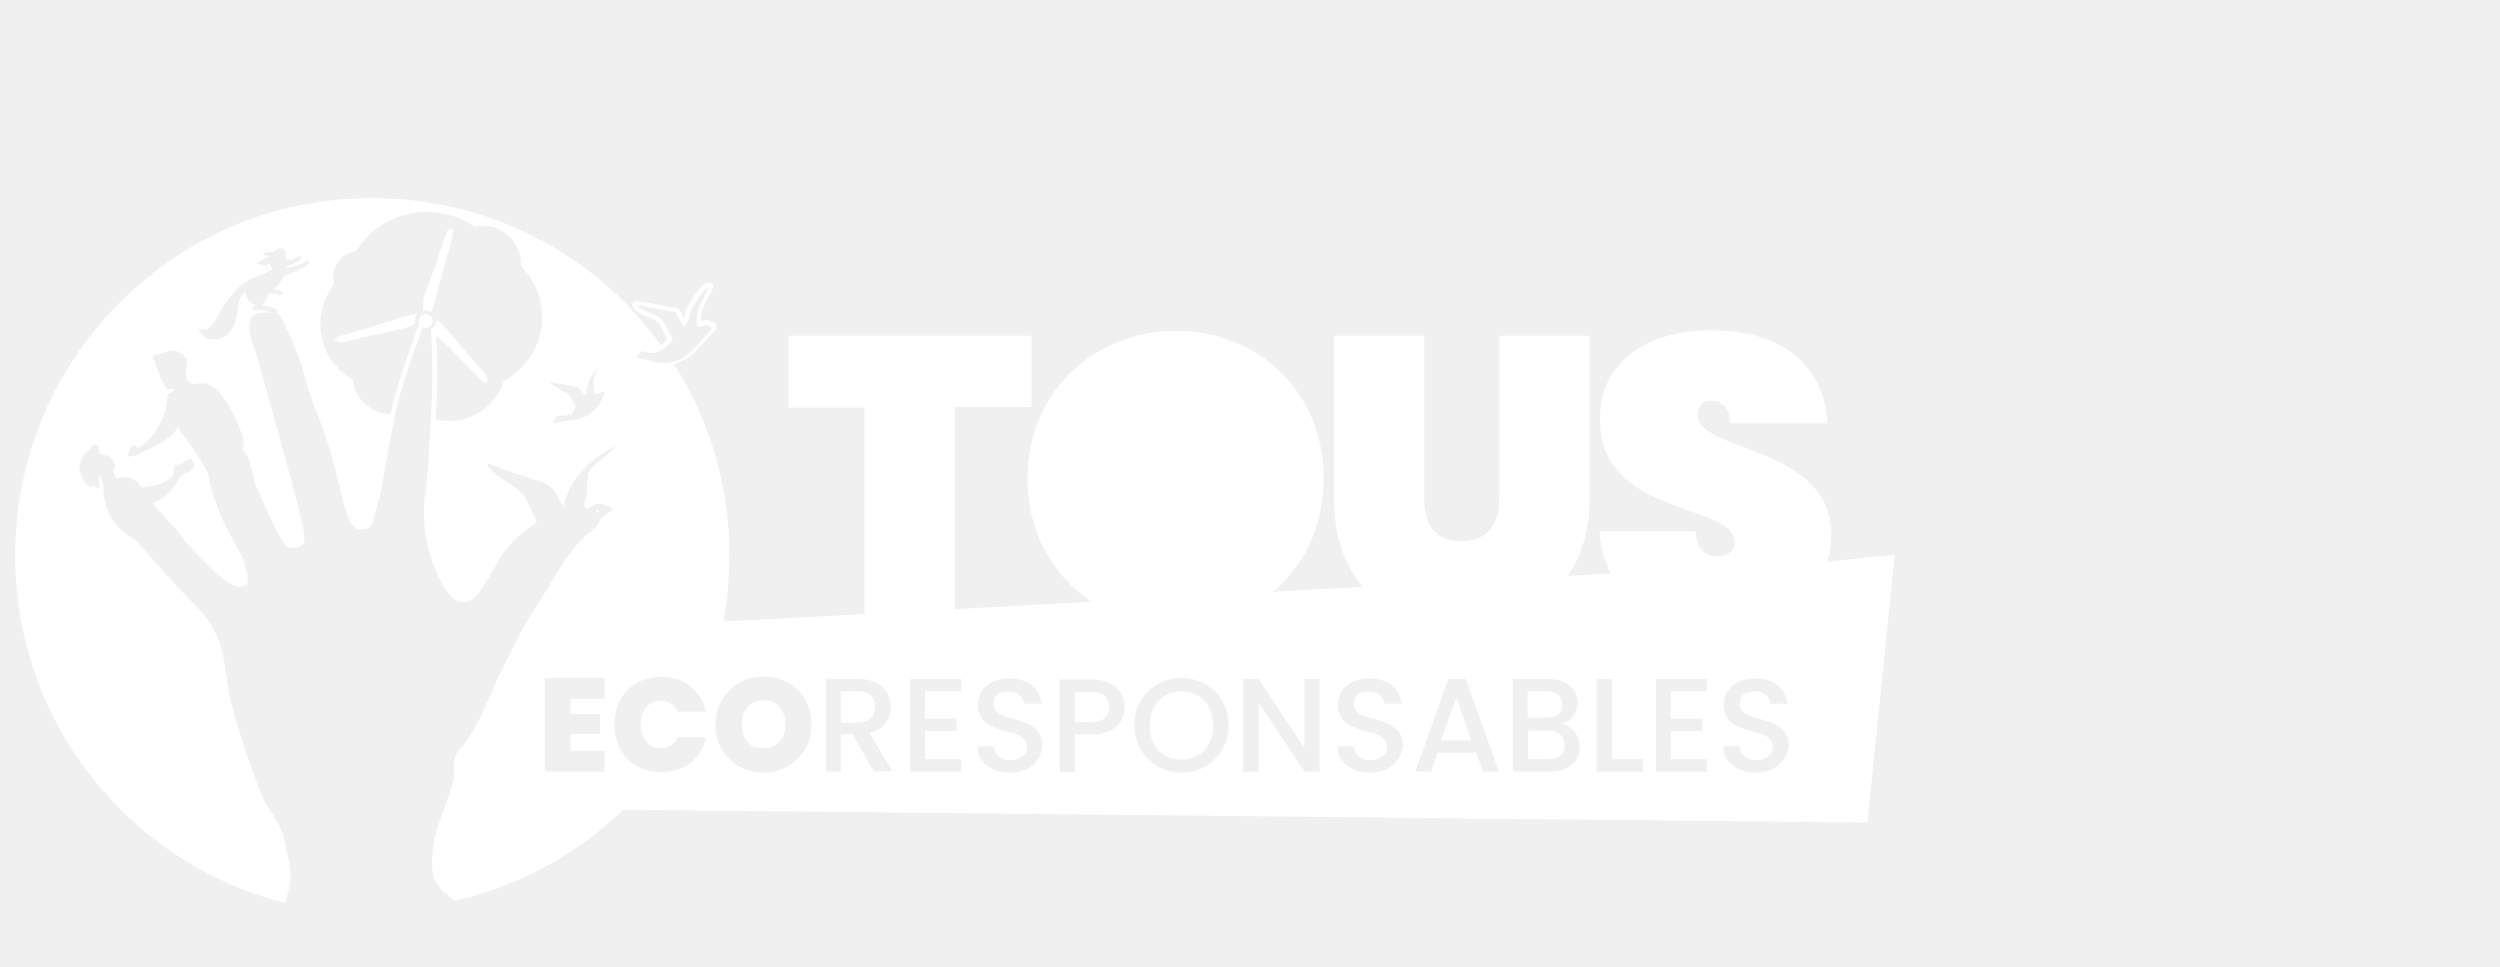
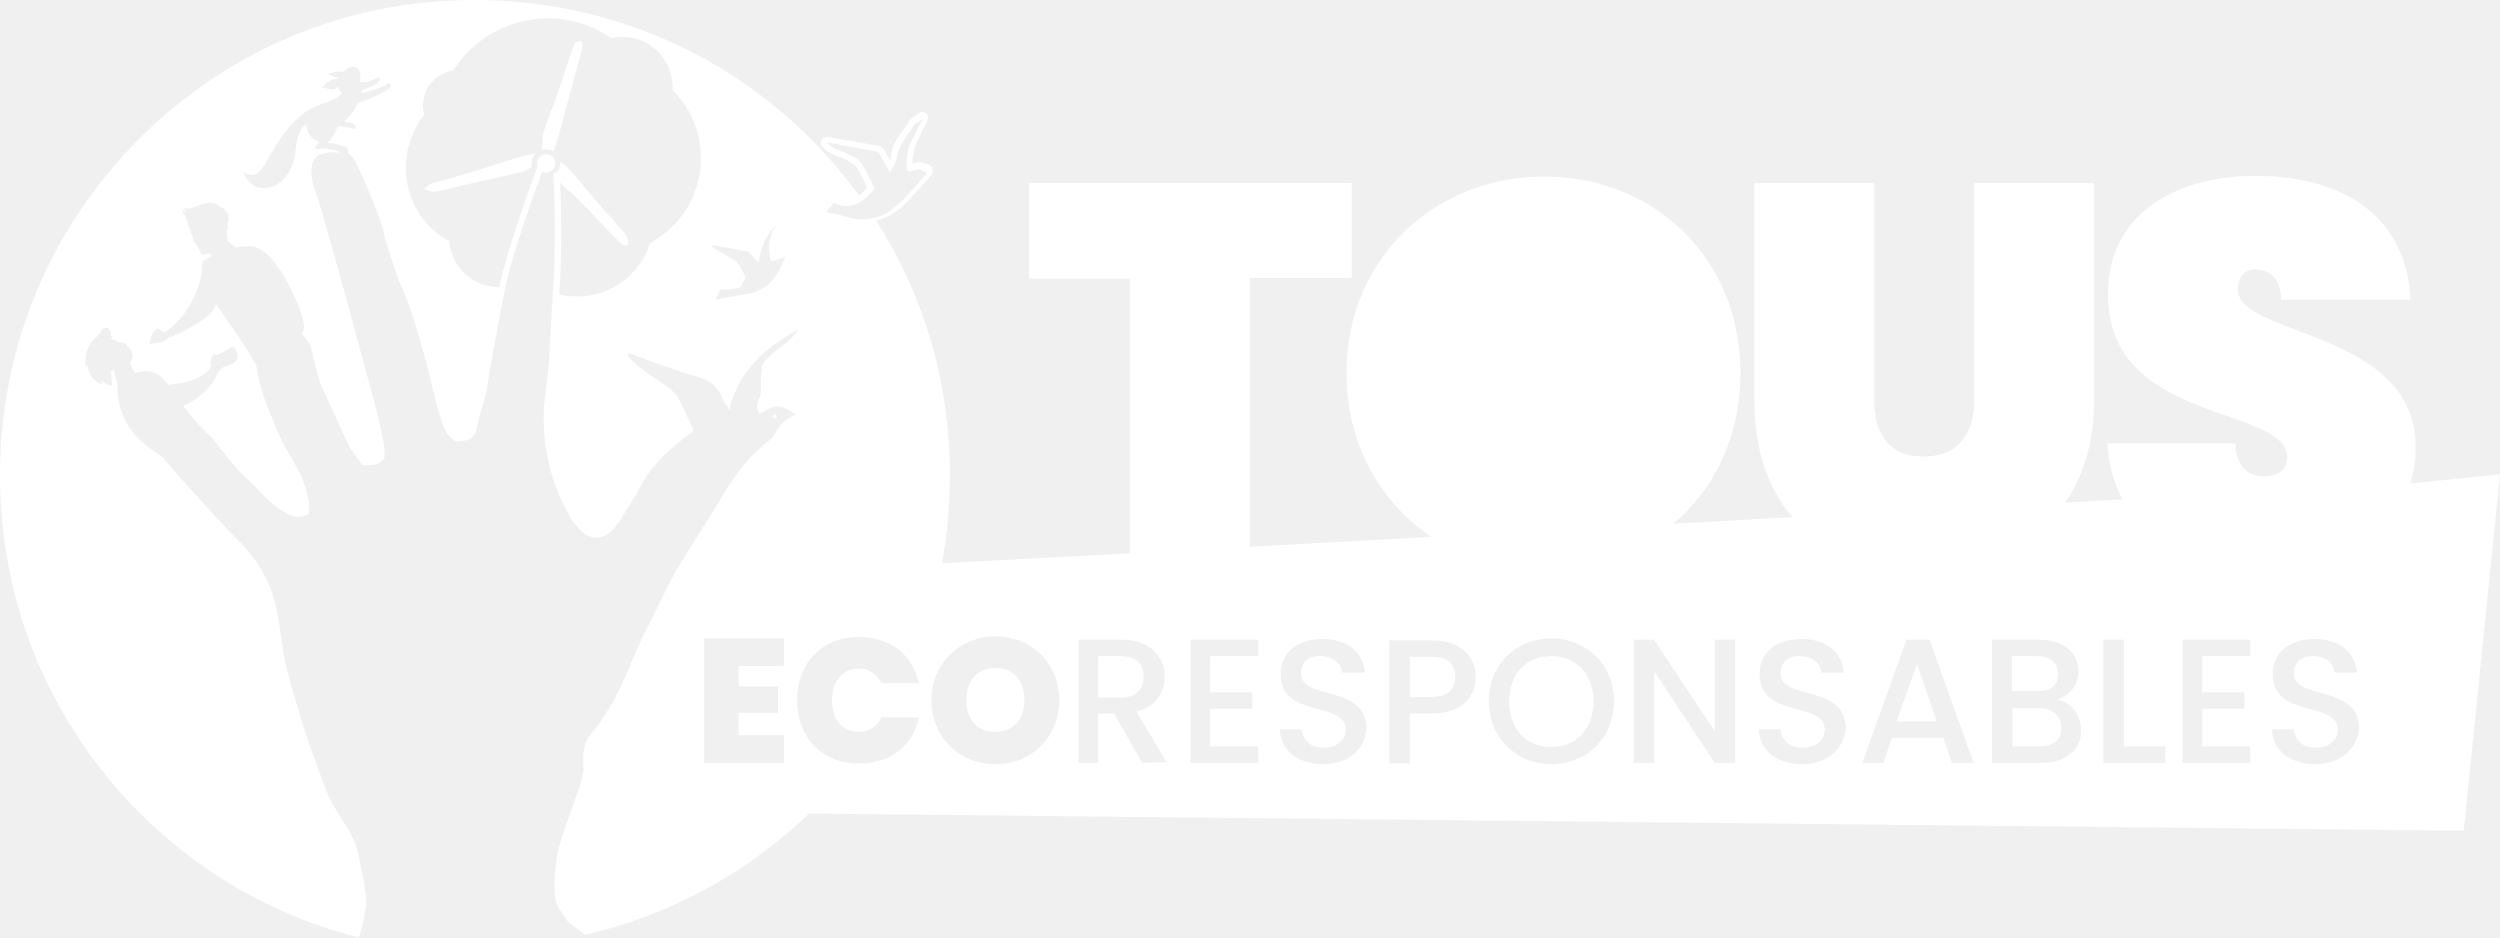
- <svg xmlns="http://www.w3.org/2000/svg" version="1.1" id="Calque_1" x="0px" y="0px" viewBox="0 0 750 290" xml:space="preserve" width="750" height="290">
+ <svg xmlns="http://www.w3.org/2000/svg" version="1.1" id="Calque_1" x="0px" y="0px" viewBox="0 0 563.823 211.415" xml:space="preserve" width="563.823" height="211.415">
  <defs id="defs43" />
  <style type="text/css" id="style2">
	.st0{fill:#FFFFFF;}
</style>
-   <g id="g38" transform="matrix(1.4857,0,0,1.4857,-52.33396,-5.498231)">
+   <g id="g38" transform="matrix(1.4857,0,0,1.4857,-56.90232,-64.92511)">
    <g id="g6">
      <path class="st0" d="M 83.7,91.4 Z" id="path4" />
    </g>
    <path class="st0" d="m 155.8,106.6 c -0.1,0 -0.2,0.2 -0.2,0.3 0,0.1 0.1,0.2 0.2,0.3 0.3,0.2 0.6,-0.3 0.3,-0.5 0.1,-0.1 -0.1,-0.2 -0.3,-0.1 z" id="path8" />
    <circle class="st0" cx="121.2" cy="68.5" r="1.4" id="circle10" />
    <g id="g18">
      <path class="st0" d="m 121.2,66.4 c 0.4,0 0.8,0.1 1.1,0.3 0,-0.1 0.1,-0.2 0.1,-0.3 0.4,-1 0.7,-2.1 1.1,-3.5 0.1,-0.5 0.3,-1.1 0.4,-1.6 0.2,-0.7 0.4,-1.5 0.6,-2.2 0.4,-1.4 0.7,-2.7 1.1,-4.1 0.3,-1 0.5,-1.9 0.8,-2.9 0.1,-0.3 0.2,-0.6 0.2,-1 l 0.1,-0.3 c 0,-0.1 0.1,-0.4 -0.1,-0.7 L 126.4,49.9 126,50 c -0.4,0.1 -0.5,0.4 -0.5,0.5 v 0 c -0.1,0.2 -0.2,0.4 -0.3,0.7 -0.2,0.6 -0.5,1.3 -0.7,2.1 -0.7,2.1 -1.6,4.8 -2.6,7.4 -0.4,0.9 -0.7,1.9 -1,2.8 -0.2,0.5 -0.2,0.9 -0.2,1.3 v 0.1 c 0,0.2 0,0.4 0,0.5 v 0.1 c 0,0.3 -0.1,0.6 -0.2,0.9 0.2,0 0.4,0 0.7,0 z" id="path12" />
      <path class="st0" d="m 119,68.5 c 0,-0.6 0.2,-1.1 0.6,-1.5 -0.4,0.1 -0.8,0.2 -1.2,0.2 -0.2,0 -0.5,0.1 -0.7,0.2 -1.1,0.3 -2.1,0.6 -3,0.9 -1.6,0.5 -3.3,1.1 -5.5,1.7 -1,0.3 -2,0.6 -3,0.9 -0.6,0.2 -1.2,0.3 -1.8,0.5 -0.2,0.1 -0.5,0.1 -0.7,0.2 -0.1,0 -0.2,0.1 -0.3,0.2 v 0 l -0.7,0.6 0.8,0.3 v 0 c 0.1,0 0.2,0.1 0.3,0.1 h 0.1 c 0.2,0 0.3,0 0.5,0 0.5,-0.1 1,-0.2 1.4,-0.3 0.7,-0.2 1.4,-0.3 2.1,-0.5 1,-0.2 2,-0.5 3,-0.7 0.8,-0.2 1.6,-0.3 2.3,-0.5 0.4,-0.1 0.9,-0.2 1.3,-0.3 0.4,-0.1 0.9,-0.2 1.3,-0.3 0.4,-0.1 0.9,-0.2 1.3,-0.3 0.6,-0.1 1.2,-0.4 1.7,-0.7 0.3,-0.2 0.2,-0.4 0.2,-0.7 z" id="path14" />
      <path class="st0" d="m 133.6,80.1 v 0 c 0,-0.1 0,-0.2 -0.1,-0.4 -0.1,-0.2 -0.2,-0.3 -0.3,-0.5 -0.2,-0.3 -0.4,-0.5 -0.6,-0.7 -1.1,-1.2 -2.1,-2.4 -3.2,-3.6 -1,-1.2 -2.1,-2.4 -3.2,-3.8 -0.4,-0.5 -0.8,-0.9 -1.1,-1.3 l -0.4,-0.4 c -0.4,-0.5 -0.9,-0.9 -1.4,-1.1 v 0 c 0,0.1 0,0.2 0,0.3 0,0.7 -0.4,1.4 -0.9,1.8 0.3,0.4 0.7,0.8 1.1,1.2 0.2,0.2 0.5,0.5 0.7,0.7 l 0.4,0.3 c 0.2,0.2 0.4,0.4 0.6,0.5 0.4,0.4 0.8,0.8 1.2,1.2 0.8,0.8 1.6,1.6 2.4,2.5 l 0.7,0.7 c 0.2,0.2 0.5,0.5 0.7,0.8 0.3,0.3 0.6,0.6 0.9,0.9 0.4,0.4 0.9,0.9 1.3,1.3 v 0 c 0.1,0.1 0.3,0.3 0.6,0.4 l 0.6,0.1 z" id="path16" />
    </g>
    <g id="g36">
      <path class="st0" d="m 273.8,143.3 c -3.7,0 -6.4,2.6 -6.4,6.9 0,4.3 2.7,6.9 6.4,6.9 3.7,0 6.4,-2.7 6.4,-6.9 0,-4.2 -2.7,-6.9 -6.4,-6.9 z" id="path20" />
      <path class="st0" d="m 255.7,143.4 h -3.4 v 6.1 h 3.4 c 2.4,0 3.5,-1.2 3.5,-3 0,-2 -1.1,-3.1 -3.5,-3.1 z" id="path22" />
      <path class="st0" d="m 189.4,145.1 c -2.7,0 -4.4,1.9 -4.4,4.9 0,2.9 1.6,4.8 4.4,4.8 2.7,0 4.4,-1.9 4.4,-4.8 0,-3 -1.7,-4.9 -4.4,-4.9 z" id="path24" />
      <path class="st0" d="m 211.9,146.4 c 0,-1.9 -1.1,-3.1 -3.5,-3.1 H 205 v 6.3 h 3.4 c 2.4,0 3.5,-1.3 3.5,-3.2 z" id="path26" />
-       <polygon class="st0" points="329.3,144.5 326.2,153.2 332.3,153.2 " id="polygon28" />
+       <polygon class="st0" points="332.3,153.2 329.3,144.5 326.2,153.2 " id="polygon28" />
      <path class="st0" d="m 404.2,117.1 c 0.5,-1.7 0.8,-3.5 0.8,-5.5 0,-17.9 -27,-16.7 -27,-24 0,-2 1.2,-3 2.6,-3 2,0 3.9,1.1 4,4.6 h 19.6 c -0.5,-12.1 -9.5,-18.8 -23.6,-18.8 -12.4,0 -22.3,6.1 -22.3,17.8 -0.3,19.9 27.1,17 27.2,24.9 0,2.1 -1.7,2.9 -3.5,2.9 -1.8,0 -4.1,-0.7 -4.4,-5 h -19.4 c 0.2,3.3 1,6.1 2.3,8.5 l -8.7,0.5 c 2.8,-4.1 4.4,-9.3 4.4,-15.7 V 71.5 H 338 v 32.8 c 0,5 -2.2,8.7 -7.7,8.7 -5.5,0 -7.5,-3.7 -7.5,-8.7 V 71.5 h -18.2 v 32.8 c 0,7.7 2.1,13.6 5.8,17.9 l -18.1,1 c 6.3,-5.3 10.2,-13.3 10.2,-22.9 0,-17.5 -13.2,-29.8 -29.8,-29.8 -16.5,0 -30,12.3 -30,29.8 0,10.8 5.1,19.7 12.9,24.9 L 228,126.7 V 85.9 h 15.5 V 71.5 h -49 V 86 h 15.3 v 41.7 l -28.5,1.5 c 0.8,-4.4 1.2,-8.8 1.2,-13.4 0,-13.9 -3.9,-27.2 -11.2,-38.6 1.5,-0.4 2.9,-1.1 4.1,-2.3 1.1,-1 2,-2.1 3,-3.2 0.4,-0.4 0.8,-0.9 1.2,-1.3 0.1,-0.1 0.3,-0.4 0.3,-0.7 0,-0.2 0,-0.6 -0.4,-0.9 -0.1,-0.1 -0.2,-0.1 -0.2,-0.1 -0.1,0 -0.3,-0.1 -0.4,-0.1 -0.3,-0.1 -0.5,-0.2 -0.8,-0.3 -0.1,0 -0.2,0 -0.4,0 -0.2,0 -0.4,0.1 -0.5,0.1 l -0.4,0.2 c 0,-0.1 0,-0.1 0,-0.2 0.1,-0.8 0.1,-1.6 0.3,-2.2 0.3,-0.9 0.8,-1.8 1.3,-2.8 0.2,-0.5 0.5,-0.9 0.7,-1.4 0.2,-0.4 0.1,-0.8 -0.2,-1.1 -0.2,-0.1 -0.4,-0.2 -0.6,-0.2 -0.2,0 -0.4,0.1 -0.5,0.2 -0.2,0.1 -0.4,0.2 -0.5,0.4 -0.4,0.3 -0.9,0.5 -1.1,1 -0.2,0.4 -0.5,0.8 -0.9,1.3 -0.8,1.1 -1.7,2.4 -1.8,4.1 0,0.1 0,0.2 -0.1,0.3 l -0.9,-1.6 c -0.1,-0.2 -0.4,-0.4 -0.6,-0.5 l -4.4,-0.8 -3.5,-0.6 c -0.1,0 -0.1,0 -0.2,0 -0.3,0 -0.6,0.2 -0.8,0.4 -0.2,0.3 -0.2,0.7 0.1,1 0.8,1 1.8,1.3 2.5,1.6 0.3,0.1 0.5,0.2 0.8,0.3 0.1,0.1 0.3,0.1 0.4,0.2 0.6,0.3 1.2,0.6 1.4,0.9 0.6,0.8 1,1.7 1.4,2.6 0.1,0.2 0.2,0.5 0.3,0.7 -0.3,0.4 -0.8,0.9 -1.2,1.2 -2.2,-3 -4.6,-5.9 -7.3,-8.6 C 147.8,51.2 129.6,43.7 110.3,43.7 91,43.7 73,51.2 59.4,64.8 45.8,78.4 38.3,96.6 38.3,115.9 c 0,19.3 7.5,37.4 21.1,51.1 9.4,9.4 20.9,15.9 33.4,19 0.3,-0.9 0.5,-2 0.7,-2.6 0.1,-1 0.5,-2.2 0.4,-3.2 -0.1,-1.3 -0.4,-3 -0.7,-4.3 -0.3,-1.2 -0.4,-2.2 -0.7,-3.3 -0.2,-0.9 -0.7,-1.5 -1,-2.4 -0.1,-0.4 -3.1,-4.9 -3.1,-5.1 -1.2,-2.8 -1.3,-3.5 -2.3,-6.1 -1.3,-3.3 -3.2,-9.6 -4.2,-13.5 -0.9,-3.3 -1,-7.2 -1.9,-10.5 -0.9,-3.4 -2.6,-6.2 -5,-8.7 -3.1,-3.1 -6,-6.4 -9,-9.7 -0.9,-1 -1.7,-2 -2.7,-3.1 0,0 0,0.1 0.1,0.2 -0.1,-0.1 -0.2,-0.3 -0.3,-0.5 -1.5,-1.3 -7.1,-3.5 -7,-11.4 0,0 -0.3,-1 -0.5,-2 -0.2,0.1 -0.4,0.3 -0.6,0.4 l 0.1,0.1 c 0.1,0.1 0.1,0.2 0.1,0.3 0,0.5 0.1,1 0.1,1.6 -0.6,0 -1.2,-0.3 -1.6,-0.8 0,0.2 0.1,0.5 0.1,0.7 -1.3,-0.5 -2.2,-1.7 -2.2,-3.1 -0.1,0.2 -0.1,0.3 -0.2,0.5 -0.4,-1.7 0.2,-3.6 1.6,-4.7 0.1,-0.1 0.1,-0.1 0.2,-0.2 0.2,-0.2 0.4,-0.3 0.3,-0.5 0,-0.1 0,-0.1 0.1,-0.1 0.1,0 0.1,0 0.1,-0.1 v -0.1 -0.1 c 0.6,-0.3 1.1,-0.4 1.4,0.4 0.1,0.2 0,0.3 0,0.6 0.1,0 0.3,0 0.4,0 -0.1,0.1 -0.4,0.3 -0.4,0.4 0.4,0.2 0.8,0.3 1.2,0.5 0.2,0.1 0.8,0.1 1,0.2 0.2,0.1 0.1,0.3 0.3,0.4 0.8,0.6 0.9,1.4 0.8,1.9 -0.1,0.3 -0.2,0.5 -0.4,0.6 l 0.7,1.6 c 0.2,0 0.4,-0.1 0.6,-0.1 2.3,-0.5 3.4,0.4 4.5,1.9 5.8,-0.4 6.6,-2.9 6.6,-2.9 -0.5,-0.9 0.5,-1.9 0.5,-1.9 l 0.1,0.4 2.7,-1.4 c 0.3,0.3 0.4,0.6 0.6,1 0.2,0.6 -0.1,1.4 -0.7,1.6 l -1.5,0.6 c -0.3,0.1 -0.5,0.4 -0.7,0.7 -1.1,2.7 -3.4,4.3 -5.3,5.1 2.3,3 4.3,4.8 4.3,4.8 0.9,0.9 2.4,3.4 5.3,6.2 1.3,1.2 2.4,2.5 3.8,3.7 0.8,0.7 1.7,1.3 2.6,1.8 0.9,0.4 1.9,0.6 3.1,-0.1 0,-0.5 0.1,-1.2 0,-1.9 -0.4,-1.5 -0.7,-3 -1.4,-4.3 -3.5,-6.5 -2.2,-3.3 -4.9,-10.1 -0.8,-1.9 -1.3,-3.8 -1.6,-5.8 0,-0.1 -0.1,-0.1 -0.1,-0.2 0,0 0,0 0.1,0 -1.3,-2.5 -2.4,-4.1 -5.7,-8.8 -0.2,-0.2 -0.3,-0.5 -0.5,-0.7 -0.7,1.5 -1.3,1.8 -2.7,2.8 C 66,94.3 63.8,95 63.8,95 63.3,95.8 61,95.9 61,95.9 l 0.3,-1.3 c 0,0 0.3,-0.6 0.7,-0.9 0.4,-0.3 1.2,0.5 1.2,0.5 1.3,-0.8 2.5,-2 3.4,-3.4 2.7,-3.9 2.4,-7.4 2.4,-7.3 v -0.1 c 0,0 0.6,-0.4 1.5,-0.8 l -0.4,-0.5 c -0.3,0.1 -0.6,0.2 -0.6,0.2 -0.2,0.1 -0.4,0.1 -0.5,0 -0.1,-0.1 -0.3,-0.2 -0.3,-0.5 -0.2,-0.2 -0.3,-0.4 -0.4,-0.6 -0.1,-0.1 -0.1,-0.3 -0.2,-0.4 -0.1,-0.1 -0.3,-0.3 -0.4,-0.5 -0.2,-0.3 -0.1,-0.6 -0.2,-0.9 0,-0.1 -0.1,-0.1 -0.2,-0.3 -0.1,-0.1 0,-0.2 -0.1,-0.4 v 0 c 0,-0.1 0,-0.1 -0.1,-0.2 0,-0.1 0,-0.1 0,-0.2 0,-0.1 -0.1,-0.1 -0.2,-0.2 0,-0.2 -0.1,-0.4 -0.1,-0.6 0,-0.1 -0.1,-0.1 -0.1,-0.2 0,-0.2 -0.1,-0.2 -0.1,-0.4 -0.1,-0.5 -1,-1.5 -0.5,-1.1 -0.3,-0.3 0.1,0.1 -0.1,-0.2 0.3,0.3 -0.3,-0.3 0.3,0.2 0.7,0.1 0.1,0 -0.1,-0.3 0.5,0.3 0,0 0,-0.3 1,0.9 3.7,-1.9 5.5,-0.1 0.1,0 0.2,0.1 0.3,0.1 v 0 c 0.2,0.1 0.4,0.3 0.5,0.5 l -0.1,-0.1 c 0.1,0.1 0.1,0.2 0.2,0.2 v 0 l 0.1,0.1 c 0.1,0.1 0.2,0.2 0.3,0.3 -0.2,0.4 0.2,0.8 -0.1,1 0,0.1 0,0.2 0,0.3 h -0.1 c 0.1,0.3 0.1,0.6 0.1,0.9 -0.1,0.2 -0.2,0.3 -0.2,0.5 0.1,0.5 0.1,0.9 0.2,1.4 v 0 l 1.2,1 c 1,-0.2 1.4,-0.2 2.6,-0.2 0,0 2.1,0.4 3.8,3.2 1.3,1.5 4.4,7.8 3.9,9.5 -0.1,0.2 -0.2,0.4 -0.3,0.6 1.8,1.9 1.1,1.4 2.7,7.2 1.4,3.2 2.9,6.3 4.3,9.4 0.6,1.2 1.5,2.3 2.2,3.3 1.4,0 2.6,0.2 3.4,-1.2 -0.1,-0.7 0,-1.6 -0.2,-2.4 -0.5,-2.5 -1.1,-5 -1.8,-7.5 -2,-7.5 -4,-14.9 -6.1,-22.3 -0.5,-1.7 -1.8,-6.5 -2.4,-8.1 -1,-2.6 -0.8,-5 0.6,-5.6 1,-0.4 2.1,-0.5 3.2,-0.3 0,0 -0.1,0 -0.1,-0.1 -0.3,-0.1 -0.5,-0.2 -0.8,-0.3 -0.8,-0.2 -1.6,-0.3 -2.4,-0.2 -0.2,0 -0.4,0.1 -0.5,-0.1 -0.1,-0.2 0,-0.4 0.2,-0.5 0.1,-0.1 0.3,-0.3 0.3,-0.5 -0.5,-0.1 -1,-0.5 -1.3,-0.9 -0.3,-0.4 -0.5,-0.8 -0.5,-1.3 -0.1,-0.1 -0.1,-0.3 -0.2,-0.4 -0.7,0.6 -1.1,1.4 -1.3,2.3 -0.2,0.9 -0.2,1.8 -0.4,2.7 -0.3,1.3 -0.8,2.5 -1.7,3.4 -0.9,0.9 -2.2,1.4 -3.5,1.2 -0.2,0 -0.4,-0.1 -0.5,-0.1 -1,-0.4 -1.8,-1.3 -2,-2.4 0.3,0.6 1.3,0.7 1.9,0.4 0.6,-0.3 1,-1 1.4,-1.6 1,-1.7 1.9,-3.4 3.1,-4.9 1.2,-1.5 2.6,-2.9 4.4,-3.7 1.4,-0.6 3,-0.9 4.1,-2 -0.2,-0.3 -0.5,-0.7 -0.6,-1 0,0 0,0 0,-0.1 -0.1,0.1 -0.2,0.2 -0.3,0.3 -0.3,0.2 -0.7,0.2 -1.1,0.1 -0.4,-0.1 -0.7,-0.2 -1.1,-0.2 0.6,-0.7 1.5,-1.2 2.4,-1.4 v 0 c 0,-0.1 0.1,-0.2 0.1,-0.2 -0.2,0 -0.3,0 -0.5,0 -0.3,-0.1 -0.7,-0.4 -1,-0.4 0.7,-0.4 1.5,-0.5 2.3,-0.4 0.1,-0.1 0.2,-0.1 0.2,-0.2 0.3,-0.2 0.6,-0.4 0.9,-0.5 0.3,-0.1 0.7,-0.1 1,0.1 0.2,0.2 0.3,0.4 0.4,0.6 0.1,0.2 0.1,0.5 0.1,0.7 0,0.1 0,0.2 0,0.3 0,0.2 0,0.4 0,0.6 1.1,-0.1 1.2,0 2.1,-0.5 0.1,0 0.2,-0.1 0.3,-0.1 0.1,-0.1 0.3,-0.2 0.5,-0.1 0.1,0.1 0.1,0.2 0.1,0.3 -0.1,0.2 -0.3,0.3 -0.4,0.5 l -0.1,0.1 c -0.2,0.1 -0.4,0.2 -0.6,0.3 -0.2,0.1 -0.6,0.3 -0.6,0.3 -0.4,0.1 -0.8,0.3 -1.2,0.5 0,0.1 0,0.2 0,0.3 1.3,-0.2 2.6,-0.6 3.8,-1.2 L 97,56.5 c 0.2,-0.1 0.4,-0.2 0.5,-0.1 0.1,0.1 0.2,0.2 0.1,0.4 -0.1,0.3 -0.3,0.4 -0.5,0.5 0,0 -0.1,0 -0.1,0.1 -0.2,0.1 -0.5,0.3 -0.7,0.4 -0.6,0.3 -1.2,0.6 -1.9,0.9 -0.6,0.2 -1.2,0.4 -1.8,0.7 -0.4,1 -1.1,1.8 -1.8,2.5 -0.1,0.1 -0.2,0.2 -0.3,0.3 0.3,0 0.5,0.1 0.8,0.1 0.1,0 0.3,0 0.4,0.1 0.1,0 0.3,0.1 0.4,0.2 0.2,0.2 0.3,0.5 0.1,0.7 -0.3,-0.1 -0.6,-0.1 -0.9,-0.2 -0.6,-0.1 -1.2,-0.2 -1.8,-0.2 0,0.1 -0.1,0.3 -0.1,0.4 -0.3,0.8 -0.8,1.5 -1.4,2.1 0.8,0 1.7,0.2 2.5,0.5 0.1,0 0.1,0 0.2,0.1 0.2,0.1 0.3,0.2 0.4,0.4 0.1,0.2 0.1,0.4 0,0.6 0.2,0.1 0.4,0.2 0.5,0.3 0.9,0.7 4.4,9.5 4.8,11.1 0.5,2.4 1.4,4.8 2.2,7.2 0.1,0.4 0.3,0.8 0.5,1.2 2.5,5.9 4,12.2 5.5,18.4 0.2,1 0.6,1.9 0.9,2.9 0.4,1.1 1,2 2,2.6 2,0 2.9,-0.5 3.2,-2.2 0.4,-2.1 1.3,-4 1.6,-6.4 0,0 1.4,-8.6 2.8,-15.1 1,-5.1 4.7,-15 5.5,-17.3 -0.3,-0.2 -0.5,-0.4 -0.7,-0.7 -0.3,0.7 -4.5,12.1 -5.7,17.8 0,0.2 -0.1,0.4 -0.1,0.5 v 0 c -4,0 -7.3,-3.1 -7.6,-7 -4,-2.1 -6.6,-6.3 -6.6,-11.2 0,-3 1.1,-5.8 2.8,-8 -0.1,-0.5 -0.2,-0.9 -0.2,-1.4 0,-2.7 2,-4.9 4.6,-5.3 3,-4.8 8.4,-7.9 14.4,-7.9 3.6,0 6.9,1.1 9.6,3 0.5,-0.1 1.1,-0.2 1.7,-0.2 4.2,0 7.6,3.4 7.6,7.6 0,0.2 0,0.4 0,0.5 2.7,2.6 4.3,6.3 4.3,10.3 0,5.6 -3.1,10.4 -7.7,12.9 -1.5,4.7 -5.9,8.1 -11,8.1 -1,0 -1.9,-0.1 -2.8,-0.3 0.6,-8.1 0.1,-18.6 0,-18.8 v -0.1 c -0.2,0.2 -0.5,0.4 -0.9,0.5 0.1,1.9 0.5,11.2 -0.1,18.5 -0.3,4.1 -0.4,8.8 -0.6,10.3 -0.1,1.2 -0.2,2.4 -0.4,3.6 0,0.2 0,0.2 0,0.2 -0.1,0.8 -0.2,1.7 -0.3,2.5 -0.4,6 0.9,11.7 3.9,17 0.4,0.8 1,1.4 1.6,2.1 1.4,1.4 3.3,1.5 4.7,0.1 0.6,-0.6 1.1,-1.2 1.5,-1.9 1.1,-1.8 2.3,-3.6 3.3,-5.5 1.4,-2.7 4.6,-5.6 7.1,-7.3 0.3,-0.2 0.5,-0.5 0.6,-0.6 -0.8,-1.7 -1.5,-3.2 -2.5,-5.2 -1.9,-2.2 -5.3,-3.4 -7.5,-6.1 0.1,-0.1 0.1,-0.3 0.2,-0.4 1.4,0.5 2.8,1.1 4.3,1.6 1.4,0.5 2.7,0.9 4.1,1.4 0.7,0.2 1.3,0.4 2,0.6 1.8,0.5 3.1,1.5 3.8,3.4 0.2,0.4 0.5,0.8 1,1.6 1.5,-6.1 5.6,-9.5 10.5,-12.2 -1.4,2.3 -4.2,3.2 -5.5,5.5 -0.1,1.3 -0.3,2.6 -0.2,3.8 0.1,1.2 -1.2,2.2 -0.2,3.5 0.9,-0.4 1.8,-1.1 2.7,-1.1 0.9,0 1.8,0.6 2.8,1.2 -1.5,0.7 -2.6,1.6 -3.2,3 -0.2,0.4 -0.5,0.7 -0.9,1 -2.9,2.2 -5,5 -6.8,8 -2.5,4.2 -4.3,6.8 -6.7,10.8 -1.9,3.1 -3.3,6.5 -5,9.7 -2.2,4.2 -3.5,8.7 -6.1,12.7 -0.6,0.9 -1.2,2 -2,2.8 -1.6,1.7 -1.7,3.7 -1.5,5.8 0.1,1.4 -2.2,6.8 -3.5,11 -0.4,1.3 -0.7,3.1 -0.8,4.4 -0.2,1.5 -0.2,3.3 0.1,4.8 0.2,0.9 1.3,2.1 1.8,3 0.7,0.6 1.7,1.3 2.6,2 12.7,-2.9 24.4,-9.2 34,-18.4 l 251.2,2.6 5.5,-54.1 z M 151.3,88.4 c -1.4,0.2 -2.8,0.5 -4.4,0.8 0.3,-0.6 0.5,-1.1 0.8,-1.6 0.5,0 1,0.1 1.5,0 0.5,0 1,-0.2 1.5,-0.3 0.3,-0.6 0.6,-1.1 0.8,-1.6 -0.5,-0.8 -0.9,-1.6 -1.5,-2.4 -1.2,-0.7 -2.4,-1.4 -3.6,-2.1 0,-0.1 0.1,-0.2 0.1,-0.3 1.8,0.3 3.6,0.7 5.4,1 0.5,0.5 0.9,1 1.6,1.7 0.2,-2.8 1.5,-4.8 3.4,-6.5 -2,1.8 -2.1,4 -1.6,6.3 0.7,-0.2 1.3,-0.4 2.2,-0.7 -1.2,3.2 -2.9,5.3 -6.2,5.7 z m 6,56.4 h -6.9 v 3.1 h 6 v 4 h -6 v 3.4 h 6.9 v 4.2 h -12.1 v -18.9 h 12.1 z m 7.6,-70.3 c 1.5,0.8 3,0.6 4.4,-0.4 v 0 c 0.3,-0.2 0.6,-0.5 0.9,-0.8 v 0 c 0.1,-0.1 0.3,-0.3 0.4,-0.4 0,0 0,0 0.1,-0.1 0.1,-0.2 0.3,-0.3 0.4,-0.5 v 0 c -0.2,-0.3 -0.3,-0.7 -0.5,-1 -0.5,-1 -1,-2 -1.6,-2.9 -0.5,-0.7 -1.4,-1 -2.2,-1.4 -0.9,-0.5 -2.1,-0.6 -3,-1.7 1.1,0.2 2.1,0.4 3.1,0.6 1.3,0.2 2.6,0.5 3.9,0.7 0.3,0.1 0.6,0.1 0.9,0.2 0.5,1 1,1.8 1.7,3.1 0.2,-0.3 0.3,-0.6 0.5,-0.9 0.3,-0.4 0.5,-0.8 0.5,-1.2 0.2,-2 1.6,-3.4 2.6,-5 0.2,-0.4 0.8,-0.6 1.4,-1.1 -0.5,1 -1,1.9 -1.4,2.8 -0.3,0.5 -0.5,1 -0.7,1.5 -0.1,0.3 -0.2,0.5 -0.2,0.8 -0.2,0.8 -0.2,1.7 -0.2,2.5 0,0.1 0.2,0.3 0.4,0.5 0.1,0 0.2,-0.1 0.3,-0.1 0.2,-0.1 0.4,-0.2 0.6,-0.2 0.1,0 0.2,-0.1 0.3,-0.1 0,0 0,0 0.1,0 v 0 c 0,0 0,0 0.1,0 v 0 0 h 0.1 v 0 c 0.2,0 0.4,0.1 0.5,0.2 0.2,0.1 0.4,0.1 0.6,0.2 0.1,0 0.1,0.1 0.1,0.1 0,0.1 -0.1,0.1 -0.1,0.2 -1.3,1.5 -2.6,3.1 -4.1,4.5 -0.2,0.1 -0.3,0.3 -0.5,0.4 -0.1,0.1 -0.2,0.1 -0.3,0.2 -0.1,0.1 -0.1,0.1 -0.2,0.2 -0.1,0.1 -0.2,0.2 -0.4,0.3 l -0.1,0.1 c -0.1,0.1 -0.3,0.2 -0.4,0.3 v 0 c -0.2,0.1 -0.3,0.2 -0.5,0.2 v 0 c -2,0.9 -4.1,0.9 -6.4,0.1 -0.7,-0.2 -1.5,-0.3 -2.3,-0.5 0.5,-0.7 0.9,-1 1.2,-1.4 z m 3.7,80.3 c 1.6,0 2.8,-0.8 3.5,-2.2 h 5.7 c -0.9,4.3 -4.3,7 -9.1,7 -5.7,0 -9.4,-4 -9.4,-9.6 0,-5.6 3.7,-9.6 9.4,-9.6 4.8,0 8.1,2.7 9.1,7 h -5.7 c -0.7,-1.4 -1.9,-2.2 -3.5,-2.2 -2.4,0 -4,1.9 -4,4.8 0,2.9 1.6,4.8 4,4.8 z m 20.8,4.9 c -5.4,0 -9.7,-4 -9.7,-9.7 0,-5.7 4.4,-9.7 9.7,-9.7 5.4,0 9.7,4 9.7,9.7 0,5.7 -4.3,9.7 -9.7,9.7 z m 22.3,-0.2 -4.3,-7.5 H 205 v 7.5 h -3 v -18.7 h 6.5 c 4.4,0 6.6,2.6 6.6,5.6 0,2.2 -1.2,4.6 -4.3,5.3 l 4.6,7.7 z m 17.6,-16.2 H 222 v 5.5 h 6.4 v 2.5 H 222 v 5.7 h 7.3 v 2.5 H 219 v -18.7 h 10.3 z m 9.9,16.4 c -3.7,0 -6.6,-2 -6.6,-5.3 h 3.3 c 0.1,1.5 1.2,2.8 3.3,2.8 2.1,0 3.4,-1.2 3.4,-2.7 0,-4.5 -9.9,-1.6 -9.9,-8.5 0,-3.3 2.6,-5.3 6.4,-5.3 3.6,0 6.1,1.9 6.4,5.1 H 242 c -0.1,-1.3 -1.2,-2.4 -3.1,-2.5 -1.8,-0.1 -3.1,0.8 -3.1,2.6 0,4.2 9.9,1.6 9.9,8.4 -0.1,2.7 -2.3,5.4 -6.5,5.4 z m 16.5,-7.7 h -3.4 v 7.6 h -3.1 v -18.7 h 6.5 c 4.4,0 6.6,2.5 6.6,5.6 0,2.6 -1.7,5.5 -6.6,5.5 z m 18.1,7.7 c -5.3,0 -9.5,-4 -9.5,-9.6 0,-5.6 4.3,-9.5 9.5,-9.5 5.3,0 9.5,4 9.5,9.5 0,5.7 -4.2,9.6 -9.5,9.6 z m 27.9,-0.2 h -3.1 l -9.2,-13.9 v 13.9 h -3.1 v -18.7 h 3.1 l 9.2,13.9 v -13.9 h 3.1 z m 10.2,0.2 c -3.7,0 -6.6,-2 -6.6,-5.3 h 3.3 c 0.1,1.5 1.2,2.8 3.3,2.8 2.1,0 3.4,-1.2 3.4,-2.7 0,-4.5 -9.9,-1.6 -9.9,-8.5 0,-3.3 2.6,-5.3 6.4,-5.3 3.6,0 6.1,1.9 6.4,5.1 h -3.4 c -0.1,-1.3 -1.2,-2.4 -3.1,-2.5 -1.8,-0.1 -3.1,0.8 -3.1,2.6 0,4.2 9.9,1.6 9.9,8.4 -0.2,2.7 -2.5,5.4 -6.6,5.4 z m 22.7,-0.2 -1.3,-3.8 h -7.8 l -1.3,3.8 H 321 l 6.7,-18.7 h 3.5 l 6.7,18.7 z m 13.6,0 h -7.5 v -18.7 h 7.1 c 4,0 6,2.2 6,4.8 0,2.3 -1.4,3.6 -3.2,4.3 2,0.3 3.6,2.3 3.6,4.6 0.1,2.9 -2.2,5 -6,5 z m 18.8,0 h -9.4 v -18.7 h 3.1 V 157 h 6.3 z m 12.9,-16.2 h -7.3 v 5.5 h 6.4 v 2.5 h -6.4 v 5.7 h 7.3 v 2.5 h -10.3 v -18.7 h 10.3 z m 9.9,16.4 c -3.7,0 -6.6,-2 -6.6,-5.3 h 3.3 c 0.1,1.5 1.2,2.8 3.3,2.8 2.1,0 3.4,-1.2 3.4,-2.7 0,-4.5 -9.9,-1.6 -9.9,-8.5 0,-3.3 2.6,-5.3 6.4,-5.3 3.6,0 6.1,1.9 6.4,5.1 h -3.4 c -0.1,-1.3 -1.2,-2.4 -3.1,-2.5 -1.8,-0.1 -3.1,0.8 -3.1,2.6 0,4.2 9.9,1.6 9.9,8.4 -0.2,2.7 -2.5,5.4 -6.6,5.4 z" id="path30" />
      <path class="st0" d="m 350.7,146 c 0,-1.7 -1.2,-2.7 -3.2,-2.7 h -3.8 v 5.3 h 3.8 c 2,0.1 3.2,-0.8 3.2,-2.6 z" id="path32" />
      <path class="st0" d="m 347.8,151.2 h -4 v 5.8 h 4.1 c 2.1,0 3.3,-1 3.3,-2.8 0,-1.9 -1.4,-3 -3.4,-3 z" id="path34" />
    </g>
  </g>
</svg>
